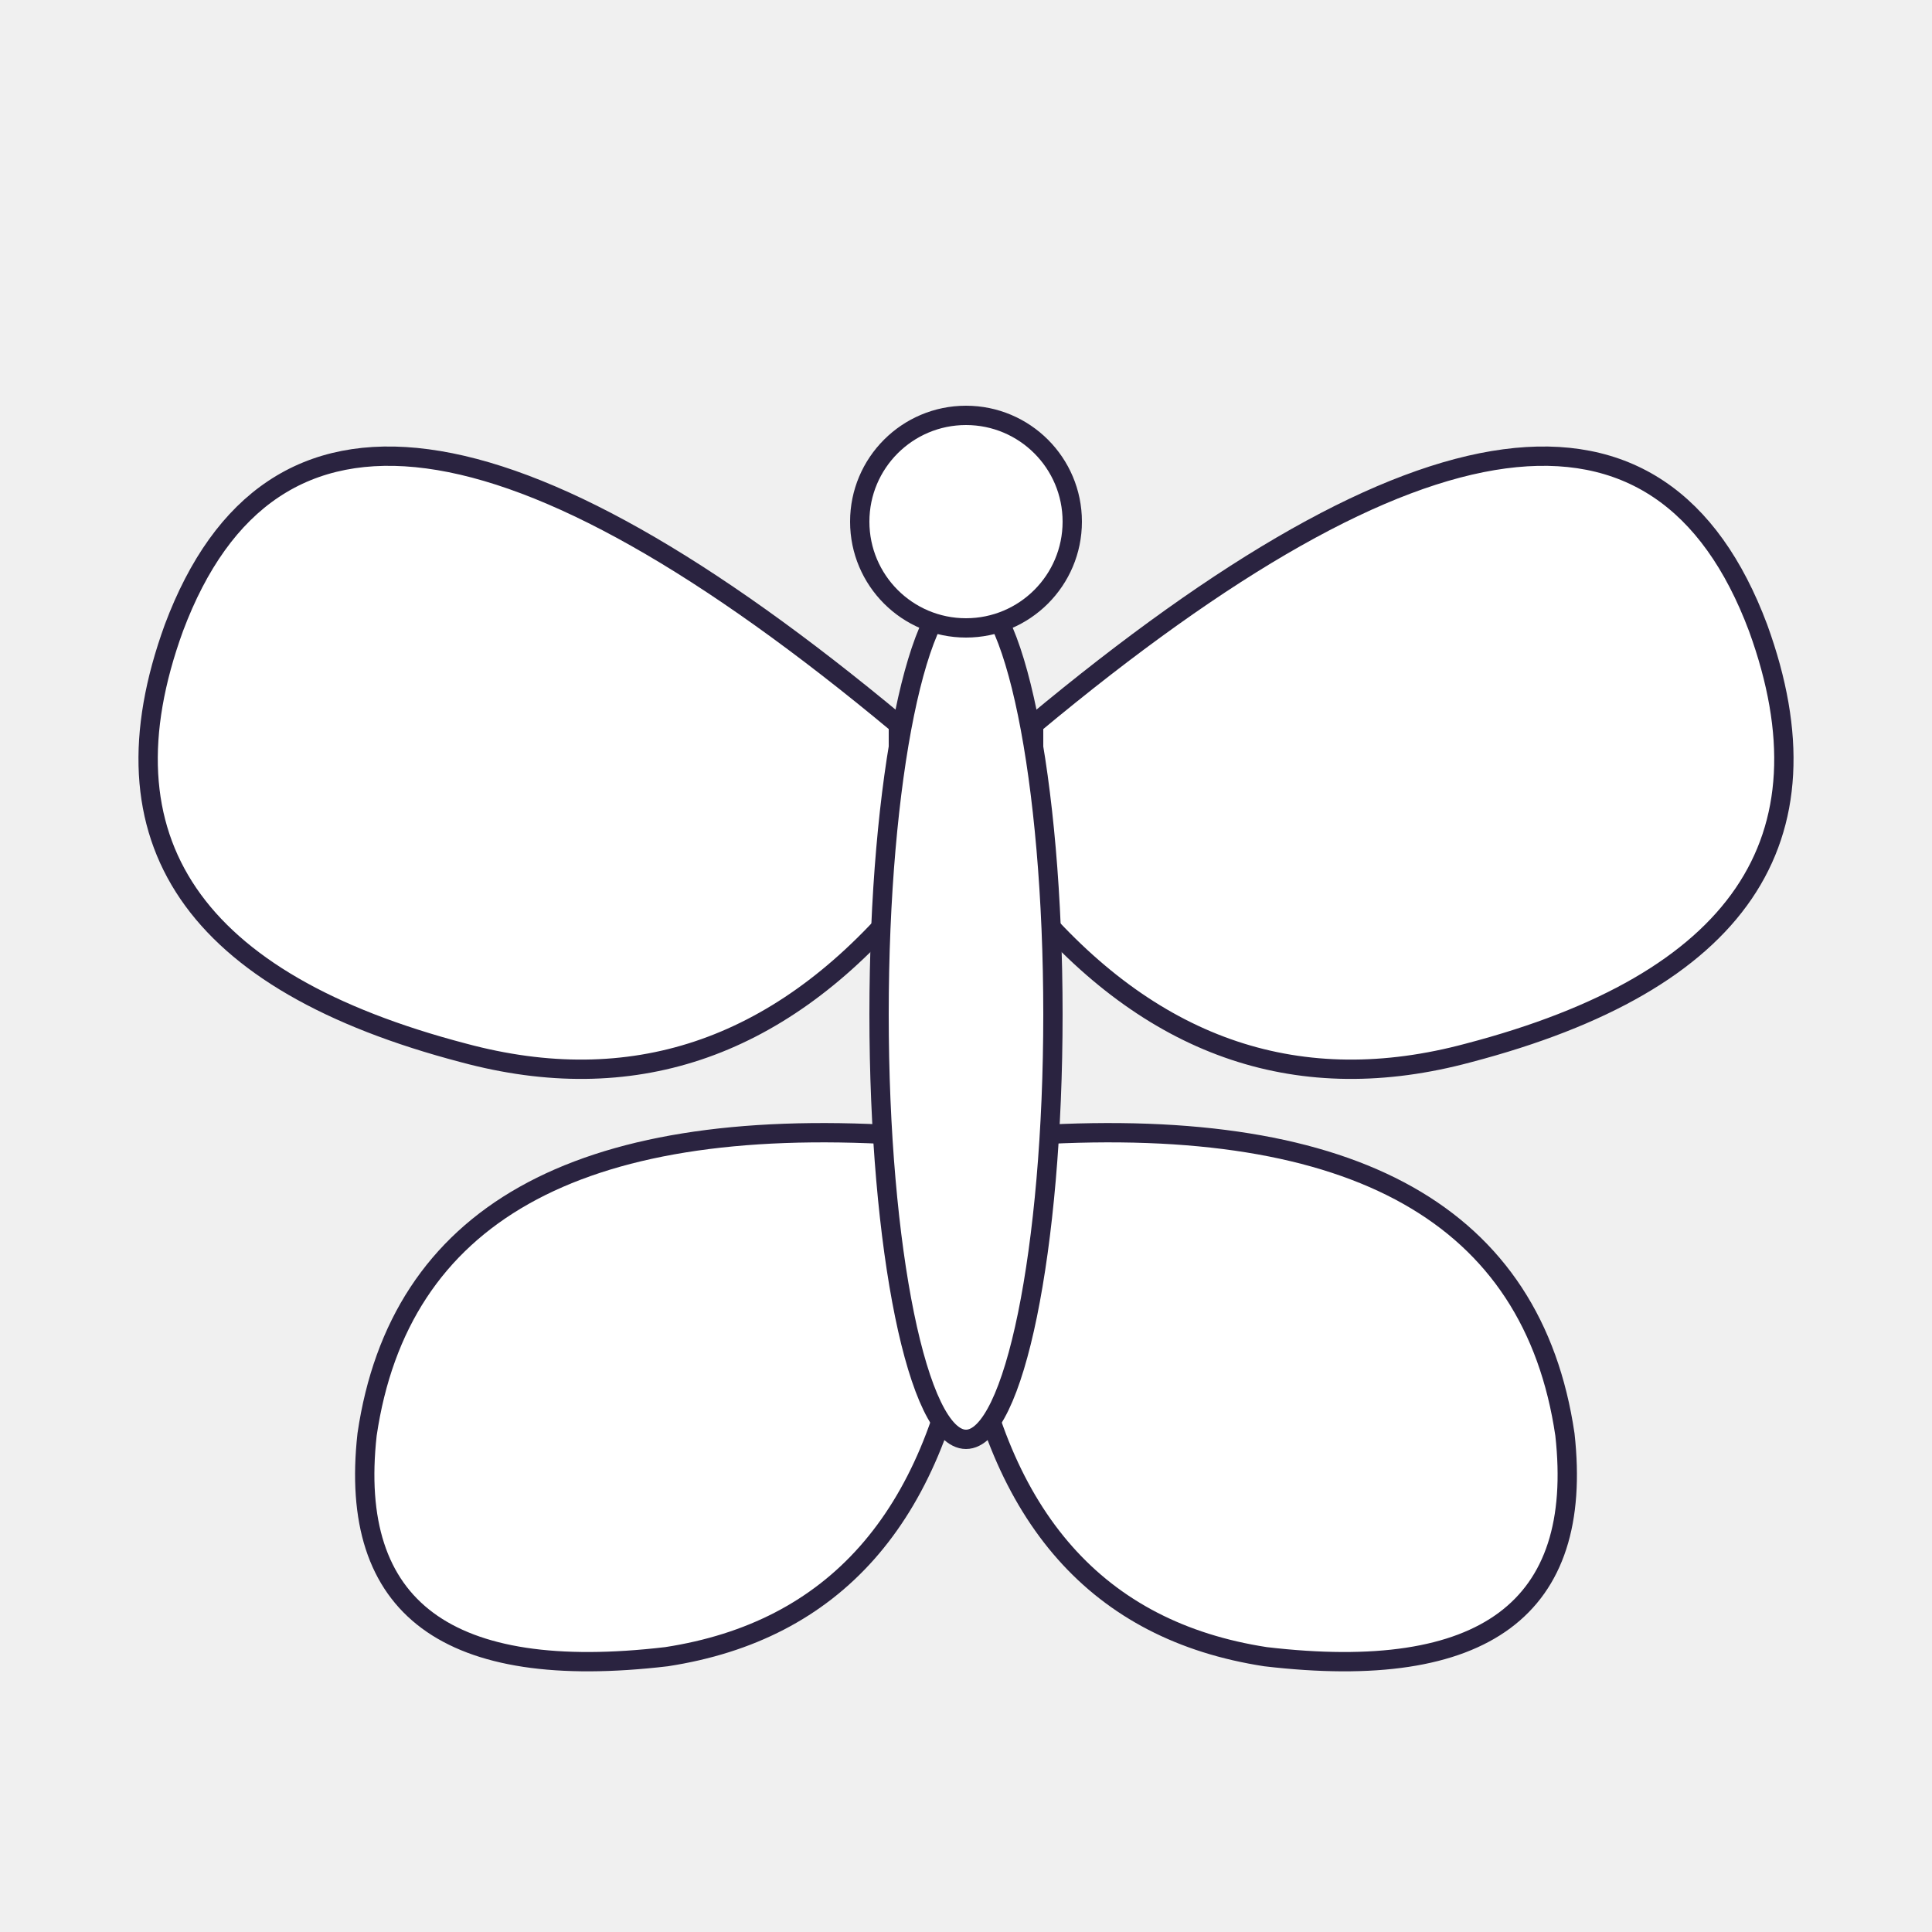
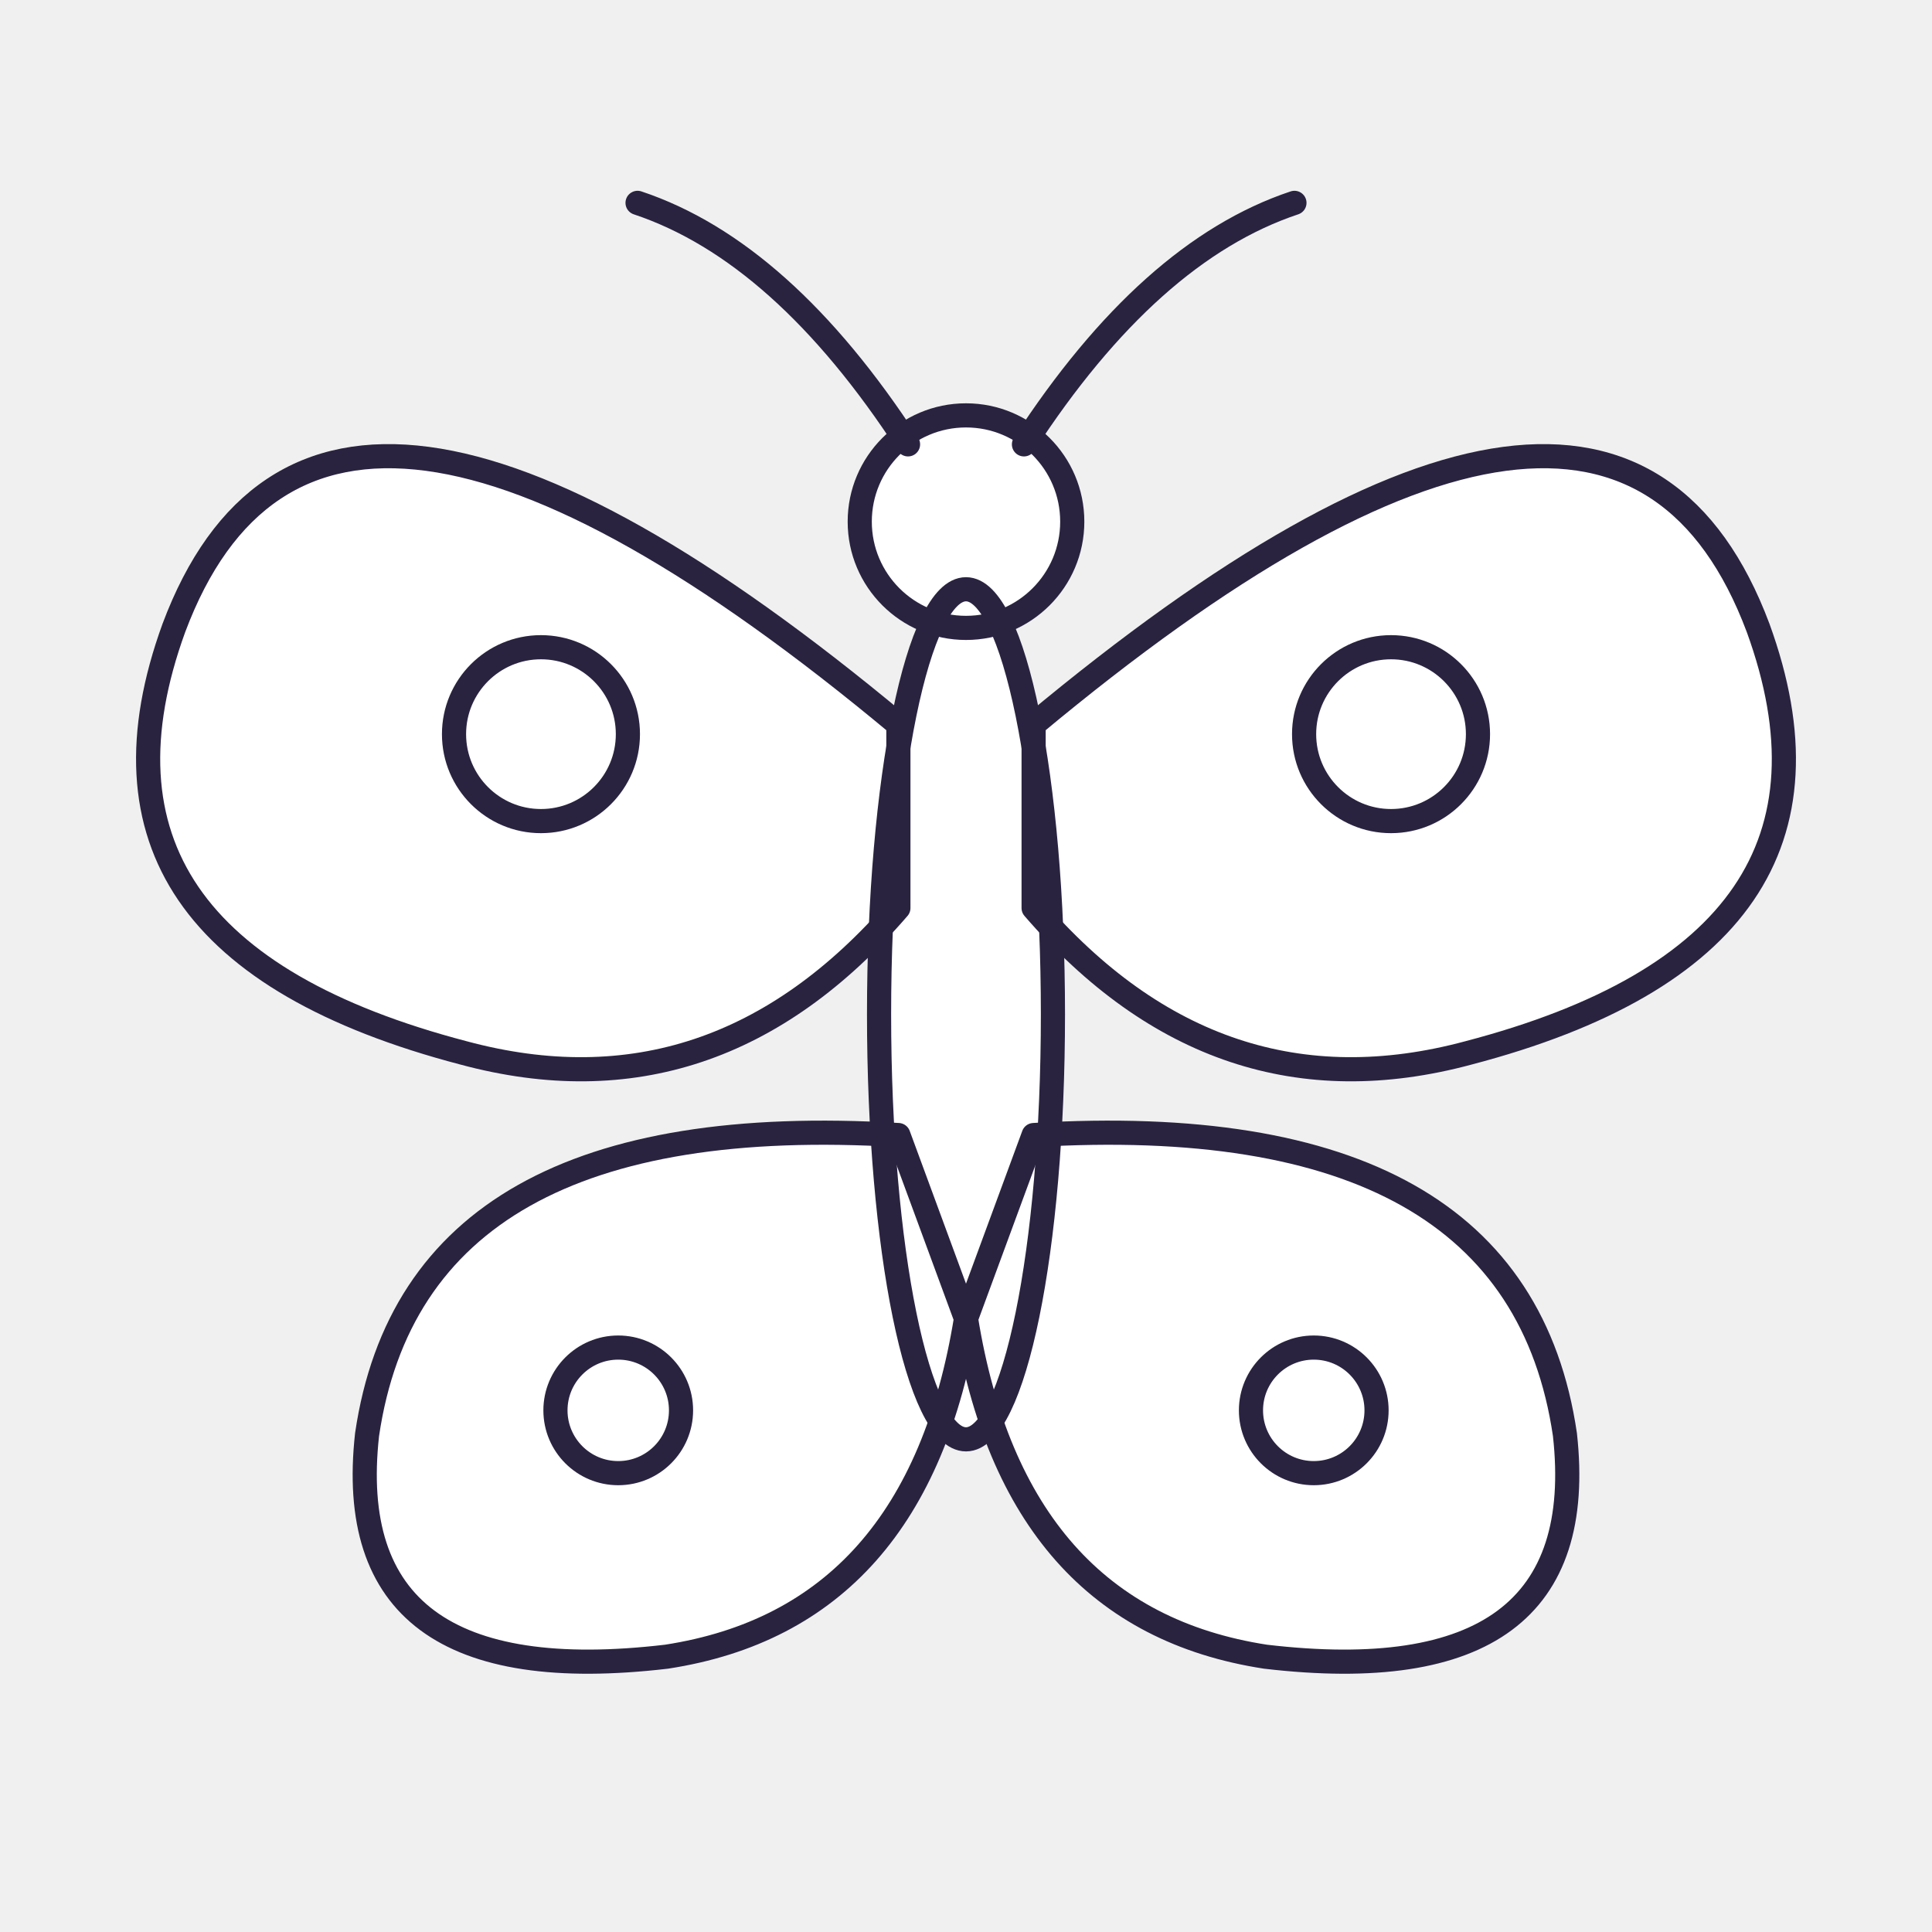
<svg xmlns="http://www.w3.org/2000/svg" viewBox="0 0 400 400">
-   <g id="wings-top" data-region="wings-top" data-default-color="#9B5CE0" fill="#FFFFFF" stroke="#2A2340" stroke-width="4" stroke-linejoin="round">
+   <g id="wings-top" data-region="wings-top" data-default-color="#9B5CE0" fill="#FFFFFF" stroke="none">
    <g>
      <path d="M186 150 q-120 -100 -150 -20 q-24 66 60 88 q52 14 90 -30 z" />
      <path d="M214 150 q120 -100 150 -20 q24 66 -60 88 q-52 14 -90 -30 z" />
    </g>
  </g>
-   <g id="wings-bottom" data-region="wings-bottom" data-default-color="#F08BB4" fill="#FFFFFF" stroke="#2A2340" stroke-width="4" stroke-linejoin="round">
+   <g id="wings-bottom" data-region="wings-bottom" data-default-color="#F08BB4" fill="#FFFFFF" stroke="none">
    <g>
      <path d="M186 235 q-100 -6 -110 62 q-6 54 62 46 q52 -8 62 -70 z" />
      <path d="M214 235 q100 -6 110 62 q6 54 -62 46 q-52 -8 -62 -70 z" />
    </g>
  </g>
-   <g id="body" data-region="body" data-default-color="#2A2340" fill="#FFFFFF" stroke="#2A2340" stroke-width="4" stroke-linejoin="round">
+   <g id="body" data-region="body" data-default-color="#2A2340" fill="#FFFFFF" stroke="none">
    <g>
      <ellipse cx="200" cy="210" rx="18" ry="88" />
      <circle cx="200" cy="108" r="22" />
    </g>
  </g>
+   <g data-ink="1" fill="none" stroke="#2A2340" stroke-width="5" stroke-linecap="round" stroke-linejoin="round" pointer-events="none">
+     <ellipse cx="200" cy="210" rx="18" ry="88" />
+     <circle cx="200" cy="108" r="22" />
+     <path d="M186 150 q-120 -100 -150 -20 q-24 66 60 88 q52 14 90 -30 z" />
+     <path d="M214 150 q120 -100 150 -20 q24 66 -60 88 q-52 14 -90 -30 z" />
+     <path d="M186 235 q-100 -6 -110 62 q-6 54 62 46 q52 -8 62 -70 z" />
+     <path d="M214 235 q100 -6 110 62 q6 54 -62 46 q-52 -8 -62 -70 z" />
+     <path d="M188 92 q-26 -40 -56 -50" />
+     <path d="M212 92 q26 -40 56 -50" />
+     <circle cx="112" cy="152" r="18" />
+     <circle cx="288" cy="152" r="18" />
+     <circle cx="128" cy="292" r="13" />
+     <circle cx="272" cy="292" r="13" />
+   </g>
</svg>
